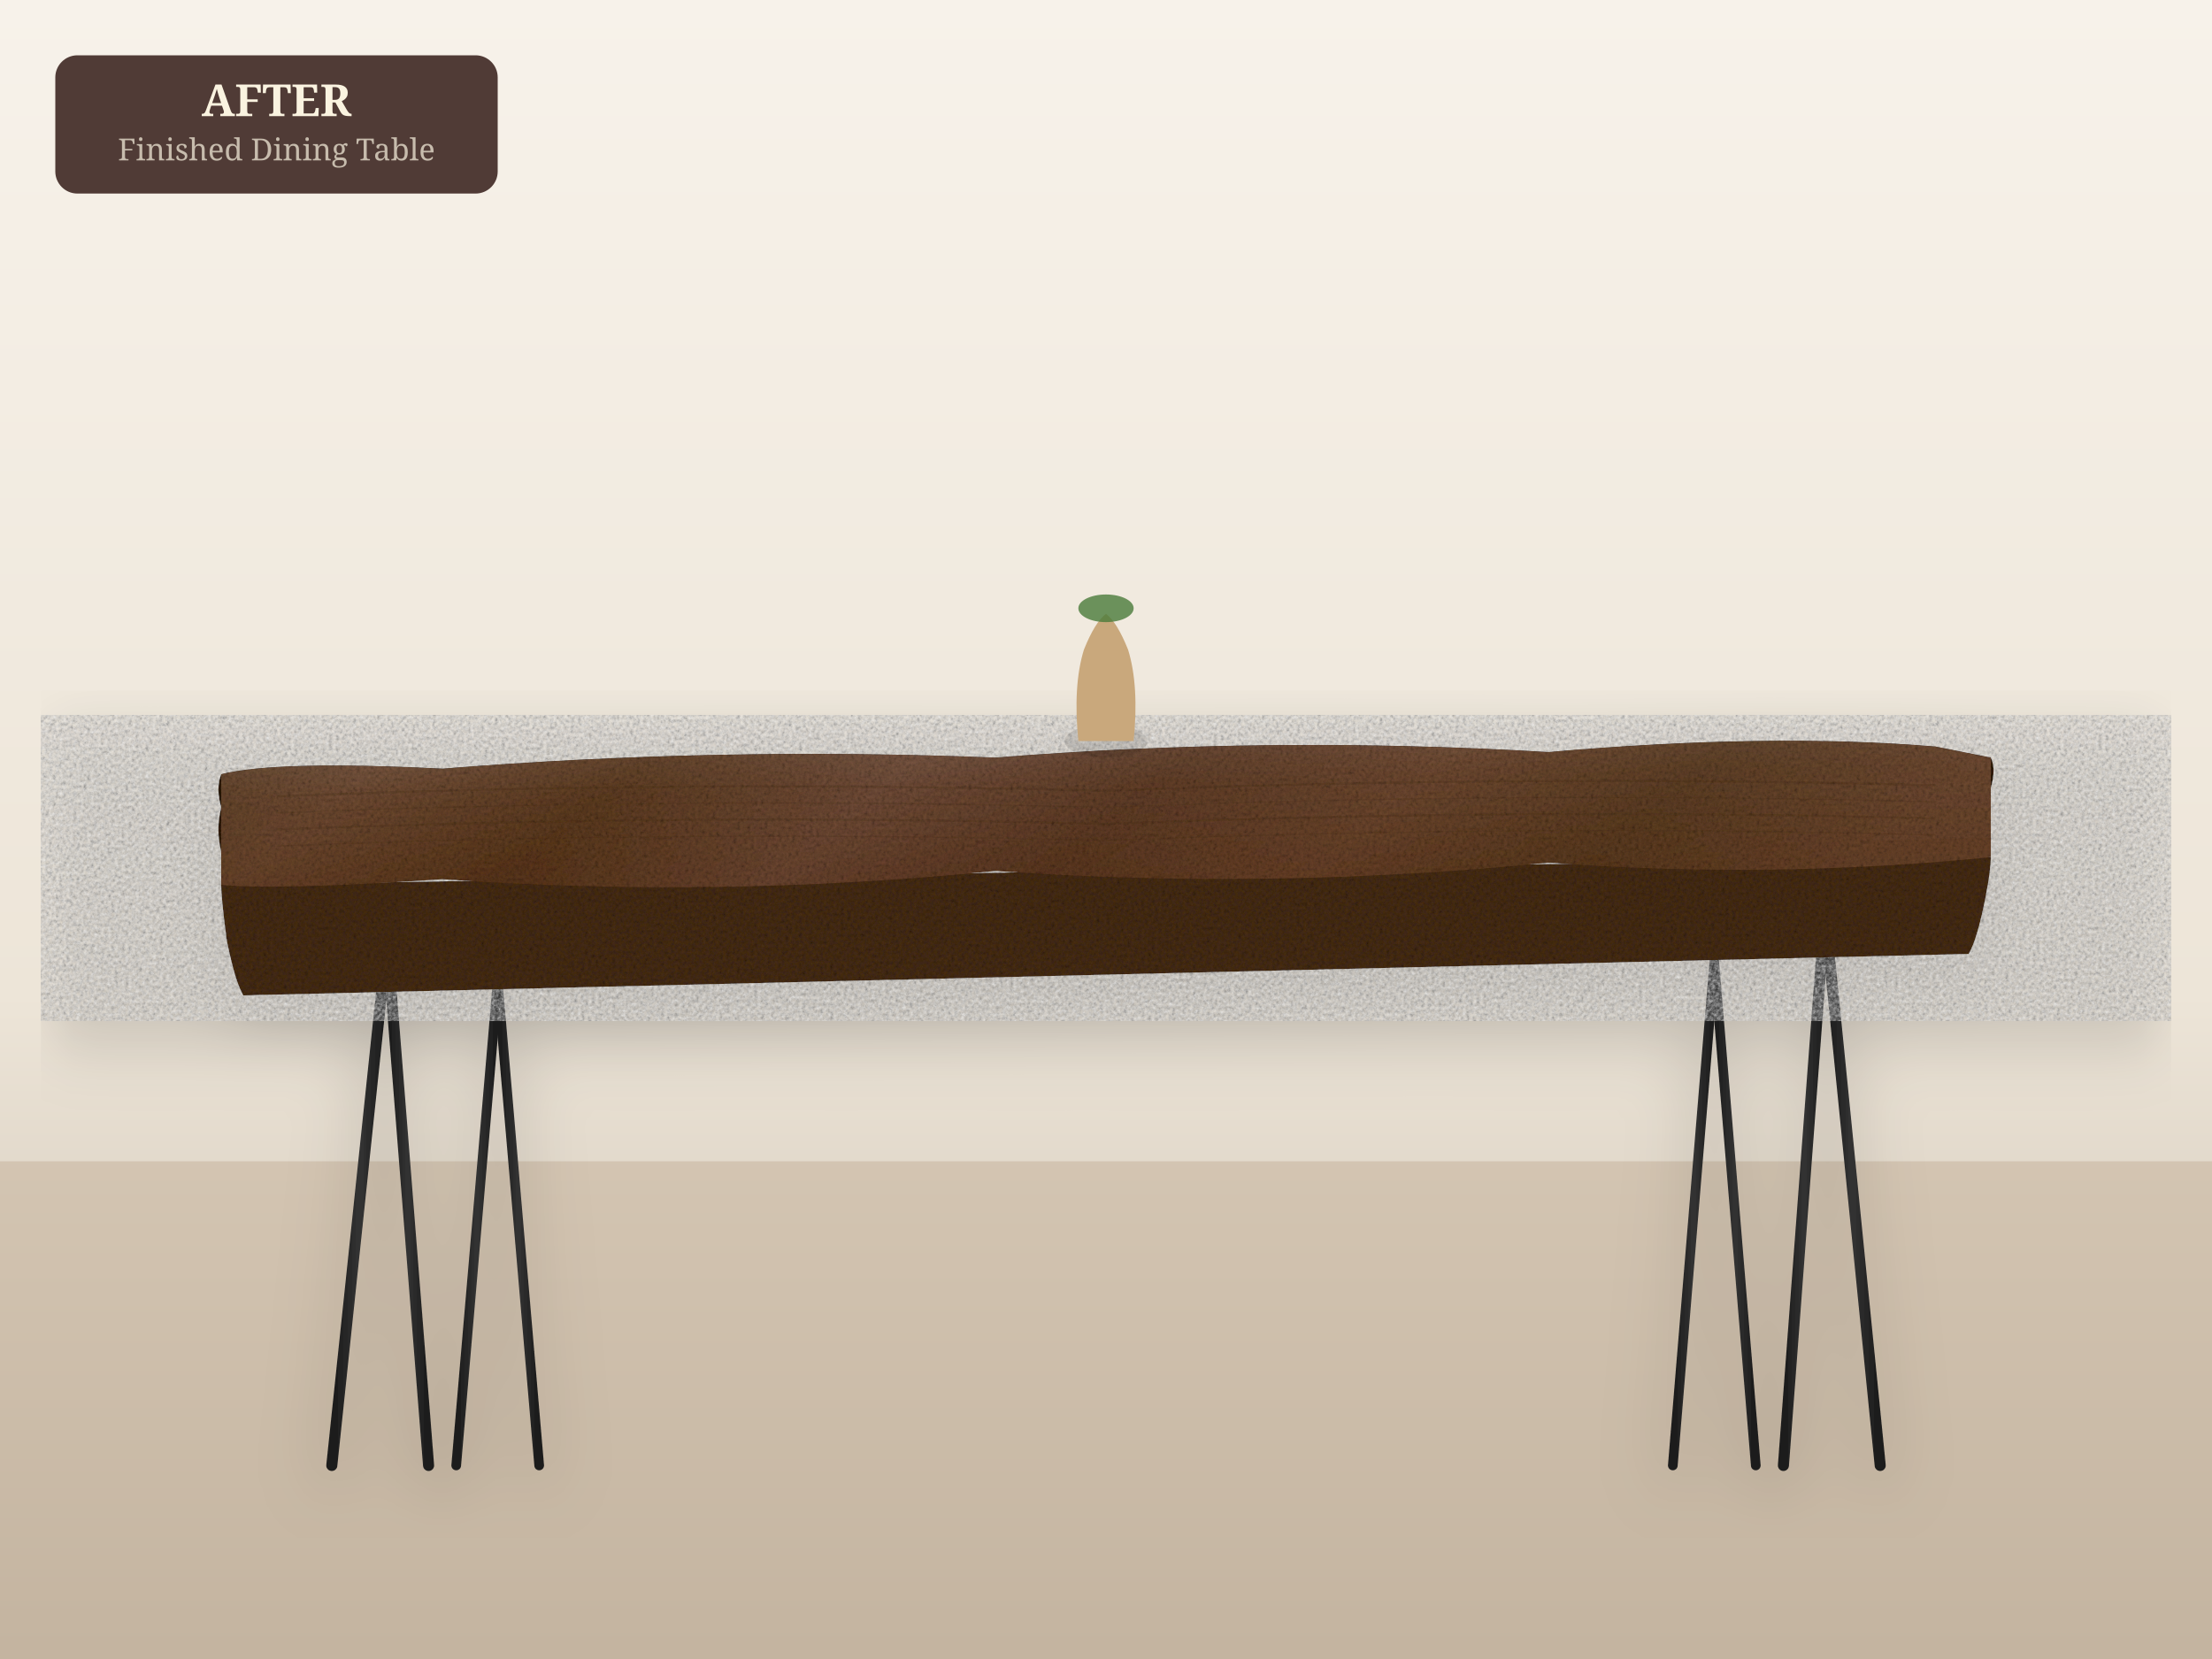
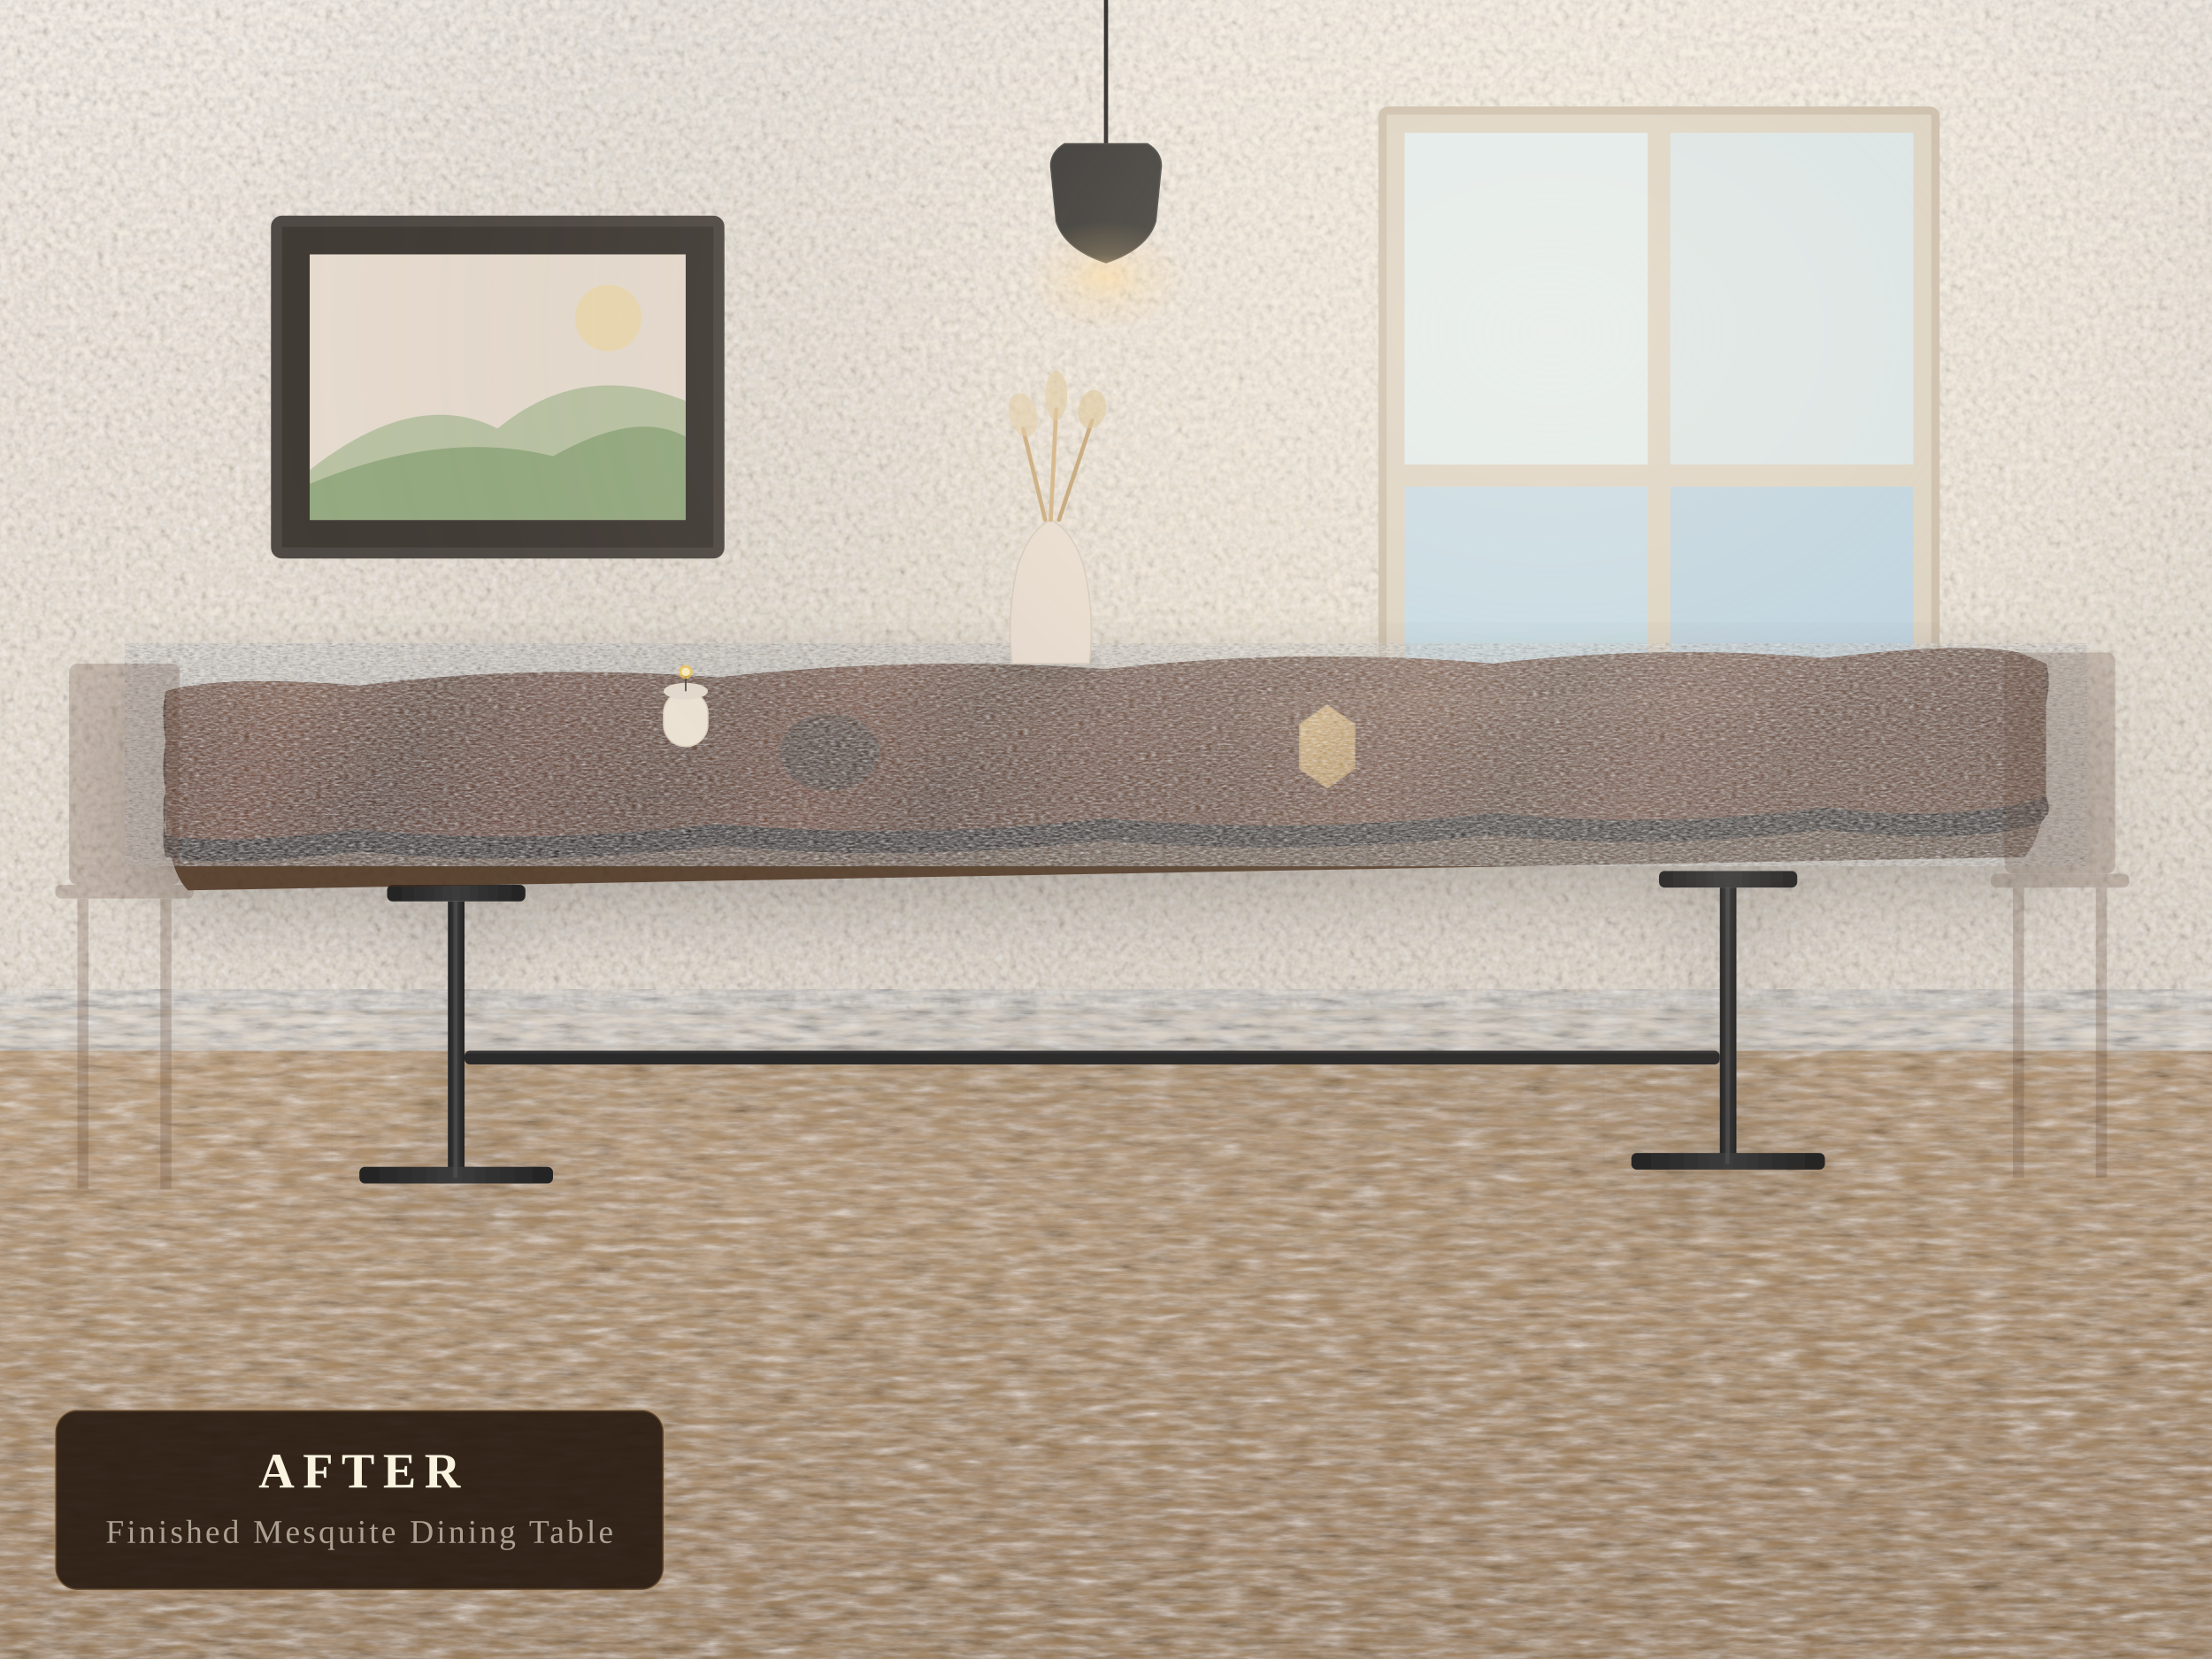
<svg xmlns="http://www.w3.org/2000/svg" viewBox="0 0 800 600" width="800" height="600">
  <defs>
-     <linearGradient id="diningRoom" x1="0" y1="0" x2="0" y2="1">
-       <stop offset="0%" stop-color="#f7f2ea" />
-       <stop offset="60%" stop-color="#ede5d8" />
-       <stop offset="100%" stop-color="#c4b8a8" />
-     </linearGradient>
-     <linearGradient id="finishedWood" x1="0" y1="0" x2="1" y2="0.1">
-       <stop offset="0%" stop-color="#5c3a1e" />
-       <stop offset="10%" stop-color="#6b442a" />
-       <stop offset="25%" stop-color="#5a3518" />
-       <stop offset="40%" stop-color="#6d4630" />
-       <stop offset="55%" stop-color="#5e3820" />
-       <stop offset="70%" stop-color="#6a4228" />
-       <stop offset="85%" stop-color="#5c3a1e" />
-       <stop offset="100%" stop-color="#6b442a" />
-     </linearGradient>
-     <linearGradient id="glossSheen" x1="0" y1="0" x2="0.3" y2="1">
-       <stop offset="0%" stop-color="rgba(255,255,255,0.15)" />
-       <stop offset="40%" stop-color="rgba(255,255,255,0.05)" />
-       <stop offset="100%" stop-color="rgba(255,255,255,0)" />
-     </linearGradient>
-     <linearGradient id="finishedBark" x1="0" y1="0" x2="0" y2="1">
-       <stop offset="0%" stop-color="#3e2510" />
-       <stop offset="50%" stop-color="#2d1a0a" />
-       <stop offset="100%" stop-color="#3a2210" />
-     </linearGradient>
-     <linearGradient id="leg" x1="0" y1="0" x2="1" y2="0">
+     <linearGradient id="roomWall" x1="0" y1="0" x2="0" y2="1">
+       <stop offset="0%" stop-color="#f5efe5" />
+       <stop offset="30%" stop-color="#f0e8dc" />
+       <stop offset="70%" stop-color="#ebe2d4" />
+       <stop offset="100%" stop-color="#e5dccf" />
+     </linearGradient>
+     <linearGradient id="hardwoodFloor" x1="0" y1="0" x2="0.15" y2="1">
+       <stop offset="0%" stop-color="#b89870" />
+       <stop offset="50%" stop-color="#a88860" />
+       <stop offset="100%" stop-color="#987850" />
+     </linearGradient>
+     <radialGradient id="windowLight" cx="0.7" cy="0.2" r="0.6">
+       <stop offset="0%" stop-color="rgba(255,248,230,0.35)" />
+       <stop offset="40%" stop-color="rgba(255,245,220,0.12)" />
+       <stop offset="100%" stop-color="rgba(0,0,0,0)" />
+     </radialGradient>
+     <linearGradient id="finishedMesquite" x1="0" y1="0" x2="1" y2="0.05">
+       <stop offset="0%" stop-color="#5a3218" />
+       <stop offset="8%" stop-color="#6a3c20" />
+       <stop offset="15%" stop-color="#4e2a12" />
+       <stop offset="22%" stop-color="#643822" />
+       <stop offset="30%" stop-color="#553016" />
+       <stop offset="38%" stop-color="#6e4028" />
+       <stop offset="45%" stop-color="#4c2810" />
+       <stop offset="52%" stop-color="#603620" />
+       <stop offset="60%" stop-color="#5a3218" />
+       <stop offset="68%" stop-color="#6a3e26" />
+       <stop offset="75%" stop-color="#502c14" />
+       <stop offset="82%" stop-color="#643a24" />
+       <stop offset="90%" stop-color="#583018" />
+       <stop offset="100%" stop-color="#5a3218" />
+     </linearGradient>
+     <radialGradient id="finishedHeartwood" cx="0.45" cy="0.5" rx="0.3" ry="0.45">
+       <stop offset="0%" stop-color="#7a4a28" stop-opacity="0.3" />
+       <stop offset="100%" stop-color="#5a3218" stop-opacity="0" />
+     </radialGradient>
+     <linearGradient id="satinFinish" x1="0.2" y1="0" x2="0.8" y2="1">
+       <stop offset="0%" stop-color="rgba(255,255,255,0.18)" />
+       <stop offset="30%" stop-color="rgba(255,255,255,0.06)" />
+       <stop offset="60%" stop-color="rgba(255,255,255,0.02)" />
+       <stop offset="100%" stop-color="rgba(255,255,255,0.1)" />
+     </linearGradient>
+     <linearGradient id="windowReflection" x1="0.5" y1="0" x2="0.7" y2="1">
+       <stop offset="0%" stop-color="rgba(255,252,240,0.12)" />
+       <stop offset="40%" stop-color="rgba(255,250,235,0.04)" />
+       <stop offset="100%" stop-color="rgba(255,248,230,0)" />
+     </linearGradient>
+     <linearGradient id="sealedBark" x1="0" y1="0" x2="0" y2="1">
+       <stop offset="0%" stop-color="#2e1a0a" />
+       <stop offset="50%" stop-color="#221208" />
+       <stop offset="100%" stop-color="#2a180c" />
+     </linearGradient>
+     <linearGradient id="steelLeg" x1="0" y1="0" x2="1" y2="0">
      <stop offset="0%" stop-color="#1a1a1a" />
-       <stop offset="50%" stop-color="#333" />
+       <stop offset="30%" stop-color="#2a2a2a" />
+       <stop offset="50%" stop-color="#353535" />
+       <stop offset="70%" stop-color="#2a2a2a" />
      <stop offset="100%" stop-color="#1a1a1a" />
    </linearGradient>
-     <filter id="tableShad">
-       <feDropShadow dx="0" dy="8" stdDeviation="12" flood-color="#000" flood-opacity="0.3" />
-     </filter>
-     <filter id="smoothGrain">
-       <feTurbulence type="fractalNoise" baseFrequency="0.8" numOctaves="3" result="noise" />
-       <feColorMatrix type="saturate" values="0" in="noise" result="grayNoise" />
-       <feBlend in="SourceGraphic" in2="grayNoise" mode="multiply" />
-     </filter>
+     <radialGradient id="pendantGlow" cx="0.5" cy="0.5" r="0.5">
+       <stop offset="0%" stop-color="rgba(255,220,150,0.6)" />
+       <stop offset="40%" stop-color="rgba(255,210,130,0.2)" />
+       <stop offset="100%" stop-color="rgba(255,200,120,0)" />
+     </radialGradient>
+     <filter id="smoothFinish" x="-2%" y="-2%" width="104%" height="104%">
+       <feTurbulence type="fractalNoise" baseFrequency="0.5 1.5" numOctaves="3" seed="5" result="grain" />
+       <feColorMatrix type="saturate" values="0" in="grain" result="bwGrain" />
+       <feBlend in="SourceGraphic" in2="bwGrain" mode="soft-light" />
+     </filter>
+     <filter id="tableShadow">
+       <feDropShadow dx="0" dy="10" stdDeviation="15" flood-color="#000" flood-opacity="0.25" />
+     </filter>
+     <filter id="floorGrain">
+       <feTurbulence type="fractalNoise" baseFrequency="0.08 0.4" numOctaves="4" seed="15" />
+       <feColorMatrix type="saturate" values="0" />
+       <feBlend in="SourceGraphic" mode="soft-light" />
+     </filter>
+     <filter id="wallGrain">
+       <feTurbulence type="fractalNoise" baseFrequency="0.4" numOctaves="2" seed="8" />
+       <feColorMatrix type="saturate" values="0" />
+       <feBlend in="SourceGraphic" mode="soft-light" />
+     </filter>
+     <linearGradient id="epoxyFill" x1="0" y1="0" x2="0" y2="1">
+       <stop offset="0%" stop-color="#2a1a0a" />
+       <stop offset="50%" stop-color="#1a1008" />
+       <stop offset="100%" stop-color="#2a1a0c" />
+     </linearGradient>
+     <linearGradient id="butterflyWood" x1="0" y1="0" x2="1" y2="1">
+       <stop offset="0%" stop-color="#e8c888" />
+       <stop offset="50%" stop-color="#d4b070" />
+       <stop offset="100%" stop-color="#c8a460" />
+     </linearGradient>
  </defs>
-   <rect width="800" height="600" fill="url(#diningRoom)" />
-   <rect x="0" y="420" width="800" height="180" fill="#c4b098" opacity="0.5" />
-   <g filter="url(#tableShad)">
-     <path d="M140,340 L120,530" stroke="url(#leg)" stroke-width="4" stroke-linecap="round" />
-     <path d="M140,340 L155,530" stroke="url(#leg)" stroke-width="4" stroke-linecap="round" />
-     <path d="M660,330 L645,530" stroke="url(#leg)" stroke-width="4" stroke-linecap="round" />
-     <path d="M660,330 L680,530" stroke="url(#leg)" stroke-width="4" stroke-linecap="round" />
-     <path d="M180,355 L165,530" stroke="url(#leg)" stroke-width="3.5" stroke-linecap="round" />
-     <path d="M180,355 L195,530" stroke="url(#leg)" stroke-width="3.5" stroke-linecap="round" />
-     <path d="M620,348 L605,530" stroke="url(#leg)" stroke-width="3.5" stroke-linecap="round" />
-     <path d="M620,348 L635,530" stroke="url(#leg)" stroke-width="3.5" stroke-linecap="round" />
-     <g filter="url(#smoothGrain)">
-       <path d="M80,320 Q80,325 82,340 Q85,355 88,360 L712,345 Q715,340 718,325 Q720,315 720,310 Z" fill="#4a2e14" />
-       <path d="M80,280 Q100,275 160,278 Q260,270 360,274 Q460,266 560,272 Q640,265 700,270 L720,274 Q722,278 720,285 Q718,290 720,295 L700,298 Q640,305 560,300 Q460,308 360,302 Q260,310 160,305 Q100,310 80,308 Q78,300 80,292 Q78,285 80,280 Z" fill="url(#finishedBark)" />
-       <path d="M80,280 Q100,275 160,278 Q260,270 360,274 Q460,266 560,272 Q640,265 700,270 L720,274 L720,310 Q640,318 560,312 Q460,322 360,315 Q260,325 160,318 Q100,322 80,320 Z" fill="url(#finishedWood)" />
-       <path d="M80,280 Q100,275 160,278 Q260,270 360,274 Q460,266 560,272 Q640,265 700,270 L720,274 L720,310 Q640,318 560,312 Q460,322 360,315 Q260,325 160,318 Q100,322 80,320 Z" fill="url(#glossSheen)" />
-       <path d="M100,288 Q250,282 400,286 Q550,280 700,284" stroke="#4a2e14" stroke-width="0.8" fill="none" opacity="0.25" />
-       <path d="M100,294 Q250,288 400,292 Q550,286 700,290" stroke="#4a2e14" stroke-width="0.5" fill="none" opacity="0.2" />
-       <path d="M100,300 Q250,294 400,298 Q550,292 700,296" stroke="#4a2e14" stroke-width="0.8" fill="none" opacity="0.25" />
-       <path d="M100,306 Q250,300 400,304 Q550,298 700,302" stroke="#4a2e14" stroke-width="0.5" fill="none" opacity="0.2" />
+   <rect width="800" height="380" fill="url(#roomWall)" filter="url(#wallGrain)" />
+   <rect x="0" y="365" width="800" height="15" fill="#e0d5c5" />
+   <rect x="0" y="365" width="800" height="2" fill="#d5c8b5" />
+   <rect x="0" y="378" width="800" height="2" fill="rgba(0,0,0,0.08)" />
+   <rect x="0" y="380" width="800" height="220" fill="url(#hardwoodFloor)" filter="url(#floorGrain)" />
+   <line x1="0" y1="420" x2="800" y2="420" stroke="#8a7048" stroke-width="0.5" opacity="0.15" />
+   <line x1="0" y1="460" x2="800" y2="460" stroke="#8a7048" stroke-width="0.5" opacity="0.15" />
+   <line x1="0" y1="500" x2="800" y2="500" stroke="#8a7048" stroke-width="0.5" opacity="0.15" />
+   <line x1="0" y1="540" x2="800" y2="540" stroke="#8a7048" stroke-width="0.5" opacity="0.15" />
+   <line x1="120" y1="380" x2="120" y2="420" stroke="#8a7048" stroke-width="0.3" opacity="0.1" />
+   <line x1="350" y1="380" x2="350" y2="420" stroke="#8a7048" stroke-width="0.3" opacity="0.1" />
+   <line x1="580" y1="380" x2="580" y2="420" stroke="#8a7048" stroke-width="0.3" opacity="0.1" />
+   <line x1="230" y1="420" x2="230" y2="460" stroke="#8a7048" stroke-width="0.3" opacity="0.1" />
+   <line x1="460" y1="420" x2="460" y2="460" stroke="#8a7048" stroke-width="0.3" opacity="0.1" />
+   <line x1="690" y1="420" x2="690" y2="460" stroke="#8a7048" stroke-width="0.3" opacity="0.1" />
+   <g>
+     <rect x="500" y="40" width="200" height="260" rx="2" fill="#d8cfc0" stroke="#c5b8a5" stroke-width="3" />
+     <rect x="508" y="48" width="88" height="120" fill="#d0e4f0" />
+     <rect x="604" y="48" width="88" height="120" fill="#c8dce8" />
+     <rect x="508" y="176" width="88" height="116" fill="#c0d8e5" />
+     <rect x="604" y="176" width="88" height="116" fill="#b8d0e0" />
+     <rect x="508" y="48" width="88" height="120" fill="rgba(255,248,230,0.3)" />
+     <rect x="604" y="48" width="88" height="120" fill="rgba(255,248,230,0.25)" />
+     <rect x="596" y="48" width="8" height="244" fill="#d8cfc0" />
+     <rect x="508" y="168" width="184" height="8" fill="#d8cfc0" />
+     <rect x="495" y="296" width="214" height="10" rx="2" fill="#d0c5b5" />
+     <rect x="495" y="296" width="214" height="2" fill="rgba(255,255,255,0.15)" />
+     <rect x="570" y="275" width="22" height="22" rx="3" fill="#c9a070" />
+     <circle cx="581" cy="268" r="12" fill="#5a8a45" opacity="0.8" />
+     <circle cx="575" cy="272" r="8" fill="#4a7a38" opacity="0.7" />
+     <circle cx="588" cy="270" r="9" fill="#6a9a50" opacity="0.75" />
+   </g>
+   <g>
+     <rect x="100" y="80" width="160" height="120" rx="2" fill="#3a3530" stroke="#4a4540" stroke-width="4" />
+     <rect x="112" y="92" width="136" height="96" fill="#e8ddd0" />
+     <path d="M112,170 Q150,140 180,155 Q210,130 248,145 L248,188 L112,188 Z" fill="#8aaa75" opacity="0.5" />
+     <path d="M112,175 Q160,155 200,165 Q230,148 248,158 L248,188 L112,188 Z" fill="#7a9a65" opacity="0.6" />
+     <circle cx="220" cy="115" r="12" fill="#f0d890" opacity="0.5" />
+   </g>
+   <g>
+     <line x1="400" y1="0" x2="400" y2="60" stroke="#1a1a1a" stroke-width="1.5" />
+     <path d="M380,60 Q380,55 385,52 L415,52 Q420,55 420,60 L418,80 Q415,90 400,95 Q385,90 382,80 Z" fill="#2a2a28" stroke="#3a3a38" stroke-width="0.5" />
+     <ellipse cx="400" cy="100" rx="30" ry="20" fill="url(#pendantGlow)" />
+     <path d="M370,100 L280,280 L520,280 L430,100 Z" fill="rgba(255,235,190,0.04)" />
+   </g>
+   <g filter="url(#tableShadow)">
+     <rect x="140" y="320" width="50" height="6" rx="2" fill="url(#steelLeg)" />
+     <rect x="162" y="326" width="6" height="100" fill="url(#steelLeg)" />
+     <rect x="130" y="422" width="70" height="6" rx="2" fill="url(#steelLeg)" />
+     <rect x="164" y="326" width="1.5" height="100" fill="rgba(255,255,255,0.08)" />
+     <rect x="600" y="315" width="50" height="6" rx="2" fill="url(#steelLeg)" />
+     <rect x="622" y="321" width="6" height="100" fill="url(#steelLeg)" />
+     <rect x="590" y="417" width="70" height="6" rx="2" fill="url(#steelLeg)" />
+     <rect x="624" y="321" width="1.5" height="100" fill="rgba(255,255,255,0.08)" />
+     <rect x="168" y="380" width="454" height="5" rx="2" fill="#222" />
+     <rect x="168" y="380" width="454" height="1" fill="rgba(255,255,255,0.06)" />
+     <path d="M60,295 Q60,300 62,310 Q64,318 68,322 L732,310 Q736,306 738,298 Q740,292 740,288 Z" fill="#3a2010" opacity="0.8" />
+     <g filter="url(#smoothFinish)">
+       <path d="M60,250 Q80,244 130,248 Q190,240 260,245 Q330,237 400,242 Q470,234 540,240 Q600,233 660,238 Q710,232 730,236 L740,240 Q742,246 740,254 Q738,260 740,268 L730,272 Q710,280 660,274 Q600,282 540,276 Q470,284 400,278 Q330,286 260,280 Q190,288 130,282 Q80,290 60,286 Q58,278 60,268 Q58,258 60,250 Z" fill="url(#sealedBark)" />
+       <path d="M60,250 Q80,244 130,248 Q190,240 260,245 Q330,237 400,242 Q470,234 540,240 Q600,233 660,238 Q710,232 730,236 L740,240 L740,288 Q710,298 660,292 Q600,300 540,294 Q470,302 400,296 Q330,304 260,298 Q190,306 130,300 Q80,306 60,302 L60,250 Z" fill="url(#finishedMesquite)" />
+       <path d="M60,250 Q80,244 130,248 Q190,240 260,245 Q330,237 400,242 Q470,234 540,240 Q600,233 660,238 Q710,232 730,236 L740,240 L740,288 Q710,298 660,292 Q600,300 540,294 Q470,302 400,296 Q330,304 260,298 Q190,306 130,300 Q80,306 60,302 L60,250 Z" fill="url(#finishedHeartwood)" />
+       <path d="M80,260 Q200,254 350,258 Q500,252 650,256 Q710,252 730,254" stroke="#3a1e0c" stroke-width="0.8" fill="none" opacity="0.2" />
+       <path d="M80,268 Q220,262 380,266 Q520,260 660,264 Q710,260 730,262" stroke="#3a1e0c" stroke-width="0.5" fill="none" opacity="0.15" />
+       <path d="M80,276 Q200,270 350,274 Q500,268 650,272 Q710,268 730,270" stroke="#3a1e0c" stroke-width="0.8" fill="none" opacity="0.2" />
+       <path d="M80,284 Q220,278 380,282 Q520,276 660,280 Q710,276 730,278" stroke="#3a1e0c" stroke-width="0.5" fill="none" opacity="0.15" />
+       <path d="M80,292 Q200,286 350,290 Q500,284 650,288 Q710,284 730,286" stroke="#3a1e0c" stroke-width="0.8" fill="none" opacity="0.18" />
+       <ellipse cx="300" cy="272" rx="18" ry="14" fill="url(#epoxyFill)" opacity="0.6" />
+       <ellipse cx="300" cy="272" rx="18" ry="14" fill="rgba(255,255,255,0.03)" />
+       <polygon points="470,262 480,255 490,262 490,278 480,285 470,278" fill="url(#butterflyWood)" stroke="#b89860" stroke-width="0.5" opacity="0.85" />
+       <line x1="473" y1="264" x2="480" y2="258" stroke="#c0a868" stroke-width="0.4" opacity="0.4" />
+       <line x1="487" y1="264" x2="480" y2="258" stroke="#c0a868" stroke-width="0.4" opacity="0.4" />
+       <line x1="473" y1="276" x2="480" y2="282" stroke="#c0a868" stroke-width="0.4" opacity="0.4" />
+       <line x1="487" y1="276" x2="480" y2="282" stroke="#c0a868" stroke-width="0.4" opacity="0.4" />
+       <path d="M60,250 Q80,244 130,248 Q190,240 260,245 Q330,237 400,242 Q470,234 540,240 Q600,233 660,238 Q710,232 730,236 L740,240 L740,288 Q710,298 660,292 Q600,300 540,294 Q470,302 400,296 Q330,304 260,298 Q190,306 130,300 Q80,306 60,302 L60,250 Z" fill="url(#satinFinish)" />
+       <path d="M450,252 Q500,248 560,252 Q600,248 640,252 L640,282 Q600,286 560,282 Q500,286 450,282 Z" fill="url(#windowReflection)" opacity="0.6" />
+       <path d="M60,286 Q58,292 60,302 Q80,306 130,300 Q190,306 260,298 Q330,304 400,296 Q470,302 540,294 Q600,300 660,292 Q710,298 740,288 Q742,294 740,295 L738,298 Q710,306 660,300 Q600,308 540,302 Q470,310 400,304 Q330,312 260,306 Q190,314 130,308 Q80,314 60,310 Q58,304 60,295 Z" fill="url(#sealedBark)" />
    </g>
  </g>
-   <ellipse cx="400" cy="268" rx="15" ry="6" fill="rgba(0,0,0,0.1)" />
-   <path d="M390,268 Q388,248 392,235 Q396,225 400,222 Q404,225 408,235 Q412,248 410,268 Z" fill="#c9a87c" />
-   <ellipse cx="400" cy="220" rx="10" ry="5" fill="#4a7a3a" opacity="0.8" />
-   <rect x="20" y="20" width="160" height="50" rx="8" fill="rgba(62,39,35,0.9)" />
-   <text x="100" y="42" font-family="Georgia, serif" font-size="16" fill="#faf3e0" text-anchor="middle" font-weight="bold">AFTER</text>
-   <text x="100" y="58" font-family="Georgia, serif" font-size="11" fill="rgba(250,243,224,0.7)" text-anchor="middle">Finished Dining Table</text>
+   <g>
+     <ellipse cx="380" cy="240" rx="18" ry="7" fill="rgba(0,0,0,0.06)" />
+     <path d="M366,240 Q364,222 368,205 Q372,192 380,188 Q388,192 392,205 Q396,222 394,240 Z" fill="#e8ddd0" stroke="#d5c8b8" stroke-width="0.5" />
+     <line x1="378" y1="188" x2="370" y2="155" stroke="#c8a878" stroke-width="1.5" stroke-linecap="round" />
+     <line x1="380" y1="188" x2="382" y2="148" stroke="#d0b080" stroke-width="1.5" stroke-linecap="round" />
+     <line x1="383" y1="188" x2="395" y2="152" stroke="#c0a070" stroke-width="1.5" stroke-linecap="round" />
+     <ellipse cx="370" cy="150" rx="5" ry="8" fill="#e0c8a0" opacity="0.6" transform="rotate(-15, 370, 150)" />
+     <ellipse cx="382" cy="143" rx="4" ry="9" fill="#dcc498" opacity="0.6" />
+     <ellipse cx="395" cy="148" rx="5" ry="7" fill="#d8c090" opacity="0.6" transform="rotate(12, 395, 148)" />
+   </g>
+   <g>
+     <rect x="240" y="250" width="16" height="20" rx="8" fill="#f0e8d8" stroke="#e0d5c5" stroke-width="0.5" />
+     <ellipse cx="248" cy="250" rx="8" ry="3" fill="#e8ddd0" />
+     <line x1="248" y1="250" x2="248" y2="244" stroke="#333" stroke-width="0.5" />
+     <circle cx="248" cy="243" r="2.5" fill="#ffcc44" opacity="0.7" />
+     <circle cx="248" cy="243" r="1.5" fill="#fff4cc" opacity="0.9" />
+   </g>
+   <g opacity="0.25">
+     <rect x="20" y="320" width="50" height="5" rx="2" fill="#5a4030" />
+     <rect x="25" y="240" width="40" height="80" rx="3" fill="#5a4030" />
+     <line x1="30" y1="325" x2="30" y2="430" stroke="#5a4030" stroke-width="4" />
+     <line x1="60" y1="325" x2="60" y2="430" stroke="#5a4030" stroke-width="4" />
+   </g>
+   <g opacity="0.25">
+     <rect x="720" y="316" width="50" height="5" rx="2" fill="#5a4030" />
+     <rect x="725" y="236" width="40" height="80" rx="3" fill="#5a4030" />
+     <line x1="730" y1="321" x2="730" y2="426" stroke="#5a4030" stroke-width="4" />
+     <line x1="760" y1="321" x2="760" y2="426" stroke="#5a4030" stroke-width="4" />
+   </g>
+   <rect width="800" height="600" fill="url(#windowLight)" />
+   <rect width="800" height="600" fill="rgba(255,245,225,0.04)" />
+   <g>
+     <rect x="20" y="510" width="220" height="65" rx="8" fill="rgba(42,28,18,0.92)" />
+     <rect x="20" y="510" width="220" height="65" rx="8" fill="none" stroke="rgba(180,140,90,0.3)" stroke-width="1" />
+     <text x="130" y="538" font-family="Georgia, 'Times New Roman', serif" font-size="18" fill="#faf3e0" text-anchor="middle" font-weight="bold" letter-spacing="3">AFTER</text>
+     <text x="130" y="558" font-family="Georgia, 'Times New Roman', serif" font-size="12" fill="rgba(250,243,224,0.6)" text-anchor="middle" letter-spacing="1">Finished Mesquite Dining Table</text>
+   </g>
</svg>
